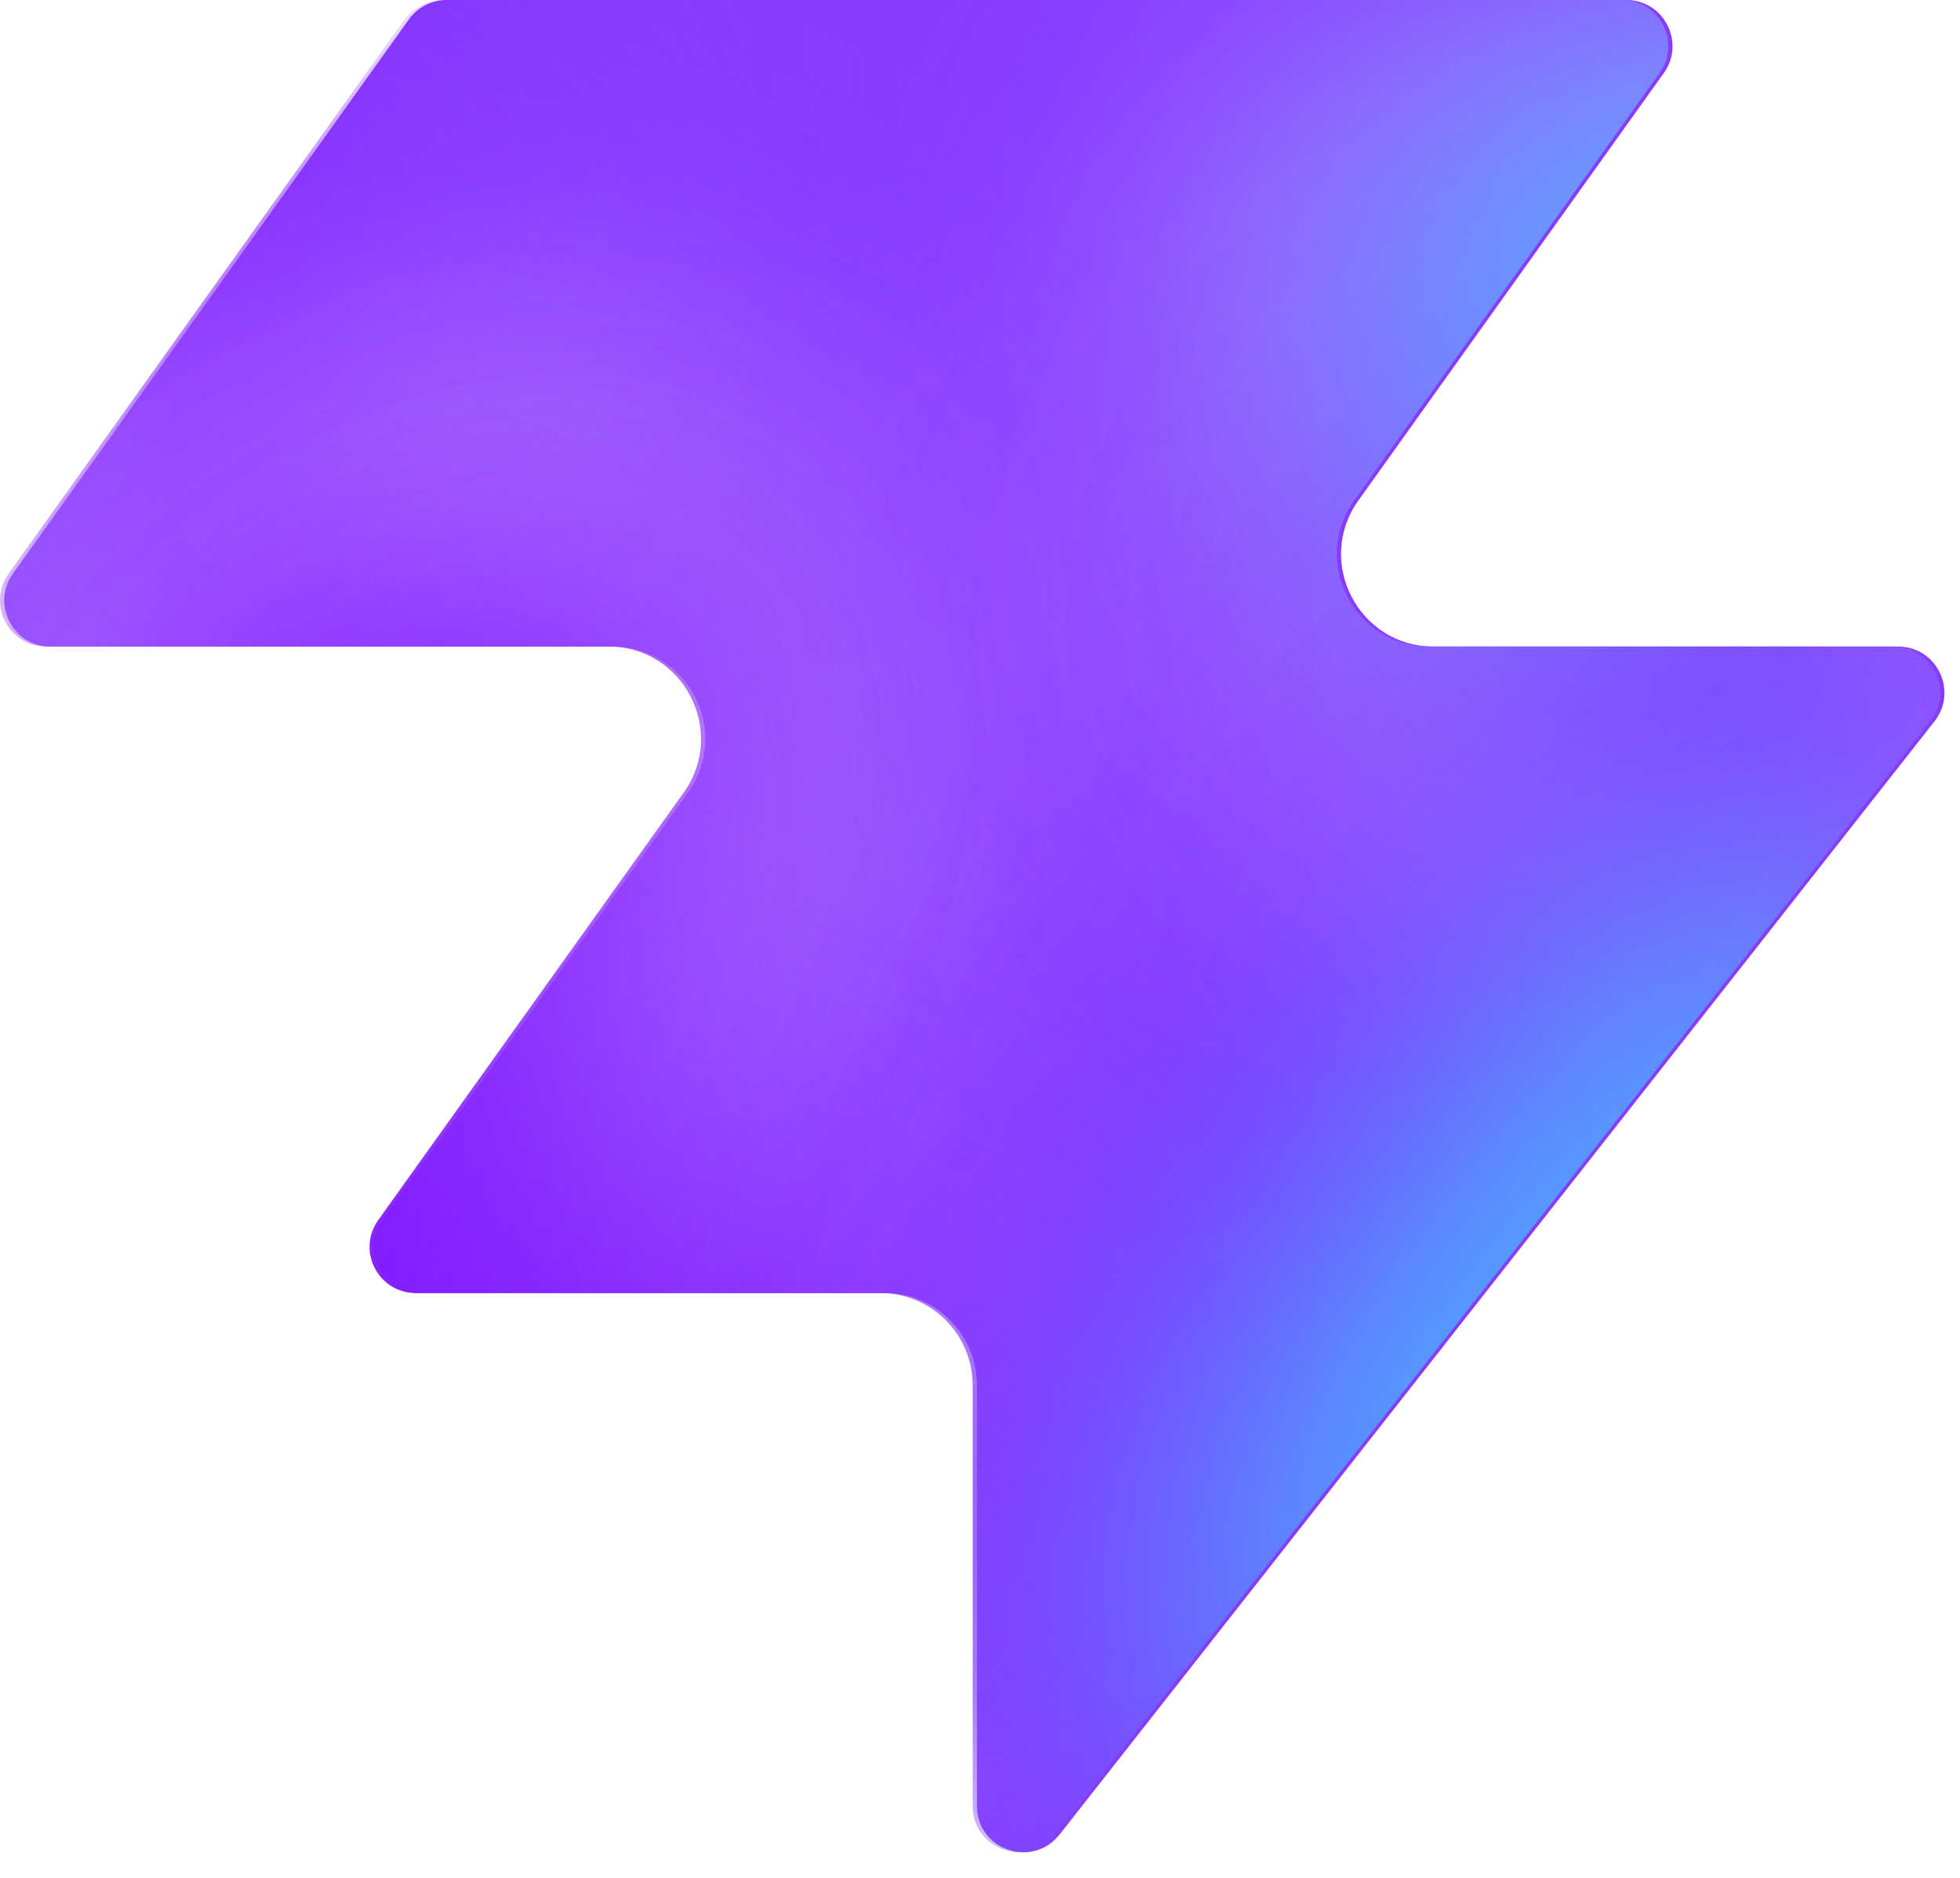
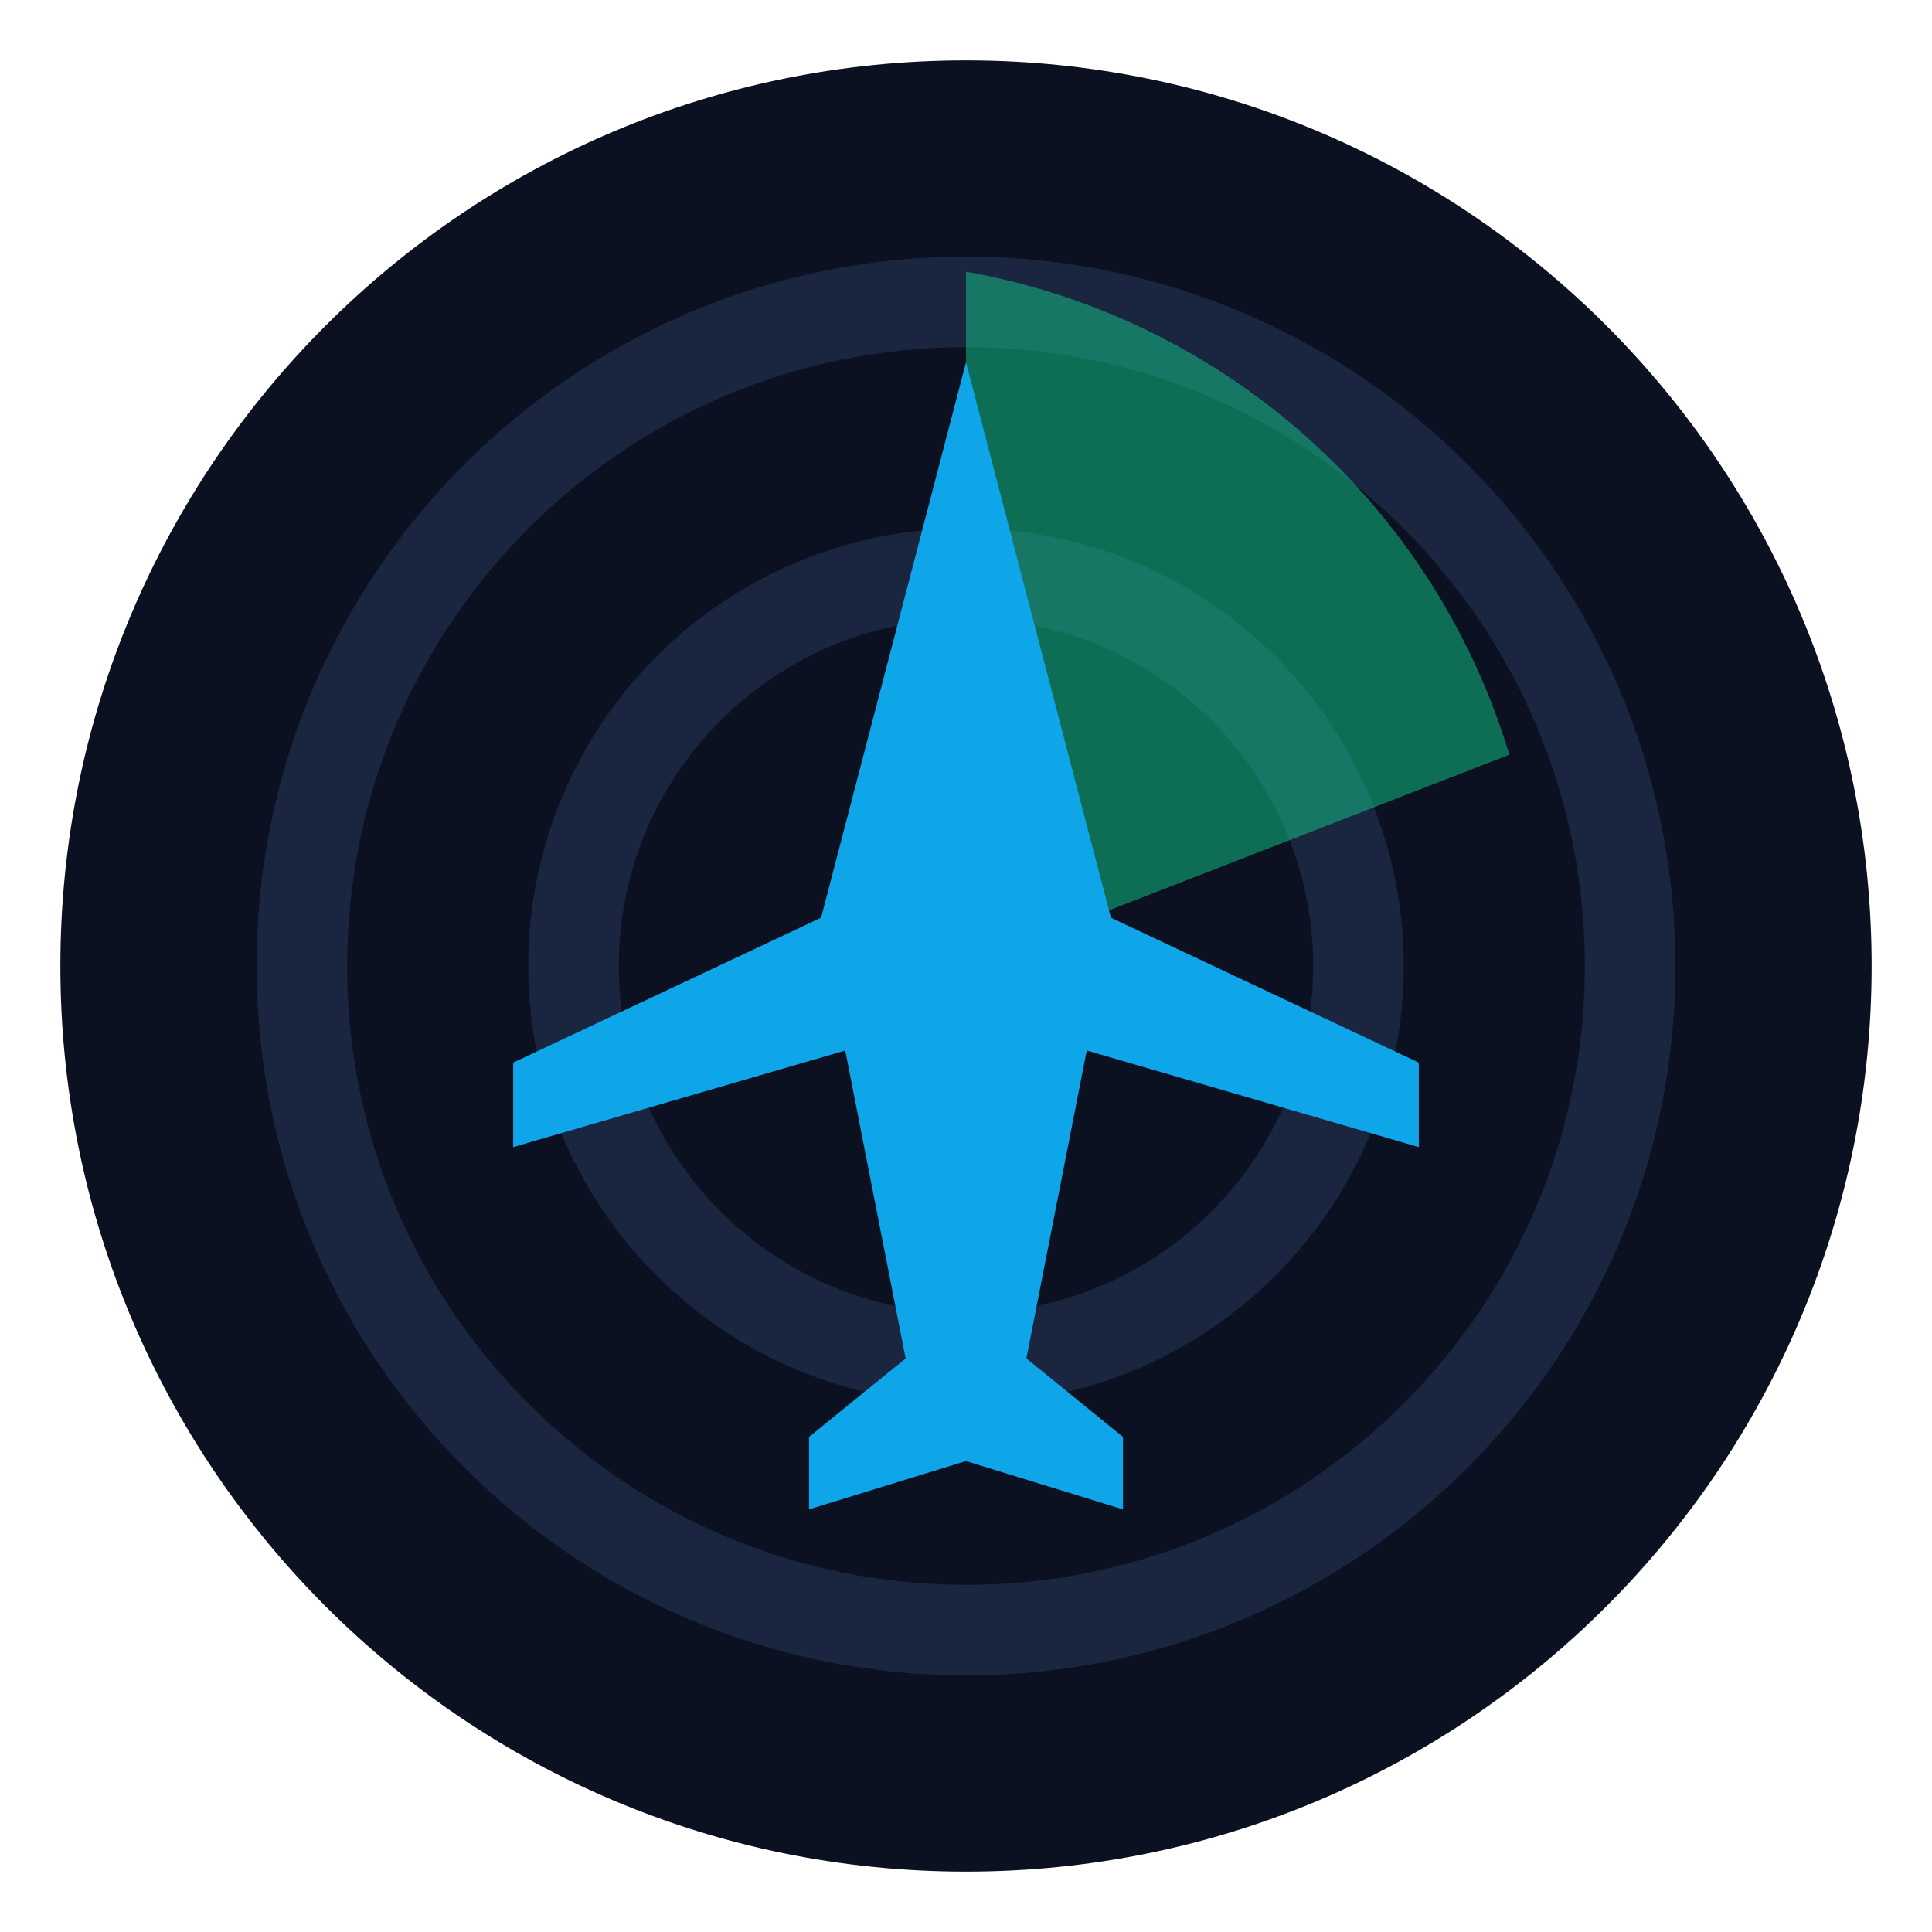
- <svg xmlns="http://www.w3.org/2000/svg" width="48" height="46" fill="none" viewBox="0 0 48 46">
-   <path fill="#863bff" d="M25.946 44.938c-.664.845-2.021.375-2.021-.698V33.937a2.26 2.26 0 0 0-2.262-2.262H10.287c-.92 0-1.456-1.04-.92-1.788l7.48-10.471c1.07-1.497 0-3.578-1.842-3.578H1.237c-.92 0-1.456-1.04-.92-1.788L10.013.474c.214-.297.556-.474.92-.474h28.894c.92 0 1.456 1.04.92 1.788l-7.48 10.471c-1.07 1.498 0 3.579 1.842 3.579h11.377c.943 0 1.473 1.088.89 1.83L25.947 44.94z" style="fill:#863bff;fill:color(display-p3 .525 .23 1);fill-opacity:1" />
-   <mask id="a" width="48" height="46" x="0" y="0" maskUnits="userSpaceOnUse" style="mask-type:alpha">
-     <path fill="#000" d="M25.842 44.938c-.664.844-2.021.375-2.021-.698V33.937a2.26 2.26 0 0 0-2.262-2.262H10.183c-.92 0-1.456-1.04-.92-1.788l7.48-10.471c1.07-1.498 0-3.579-1.842-3.579H1.133c-.92 0-1.456-1.04-.92-1.787L9.91.473c.214-.297.556-.474.92-.474h28.894c.92 0 1.456 1.04.92 1.788l-7.48 10.471c-1.07 1.498 0 3.578 1.842 3.578h11.377c.943 0 1.473 1.088.89 1.832L25.843 44.94z" style="fill:#000;fill-opacity:1" />
-   </mask>
-   <g mask="url(#a)">
-     <g filter="url(#b)">
-       <ellipse cx="5.508" cy="14.704" fill="#ede6ff" rx="5.508" ry="14.704" style="fill:#ede6ff;fill:color(display-p3 .927 .903 1);fill-opacity:1" transform="matrix(.00324 1 1 -.00324 -4.47 31.516)" />
-     </g>
-     <g filter="url(#c)">
-       <ellipse cx="10.399" cy="29.851" fill="#ede6ff" rx="10.399" ry="29.851" style="fill:#ede6ff;fill:color(display-p3 .927 .903 1);fill-opacity:1" transform="matrix(.00324 1 1 -.00324 -39.328 7.883)" />
-     </g>
-     <g filter="url(#d)">
-       <ellipse cx="5.508" cy="30.487" fill="#7e14ff" rx="5.508" ry="30.487" style="fill:#7e14ff;fill:color(display-p3 .492 .077 1);fill-opacity:1" transform="rotate(89.814 -25.913 -14.639)scale(1 -1)" />
-     </g>
-     <g filter="url(#e)">
-       <ellipse cx="5.508" cy="30.599" fill="#7e14ff" rx="5.508" ry="30.599" style="fill:#7e14ff;fill:color(display-p3 .492 .077 1);fill-opacity:1" transform="rotate(89.814 -32.644 -3.334)scale(1 -1)" />
-     </g>
-     <g filter="url(#f)">
-       <ellipse cx="5.508" cy="30.599" fill="#7e14ff" rx="5.508" ry="30.599" style="fill:#7e14ff;fill:color(display-p3 .492 .077 1);fill-opacity:1" transform="matrix(.00324 1 1 -.00324 -34.34 30.47)" />
-     </g>
-     <g filter="url(#g)">
-       <ellipse cx="14.072" cy="22.078" fill="#ede6ff" rx="14.072" ry="22.078" style="fill:#ede6ff;fill:color(display-p3 .927 .903 1);fill-opacity:1" transform="rotate(93.35 24.506 48.493)scale(-1 1)" />
-     </g>
-     <g filter="url(#h)">
-       <ellipse cx="3.47" cy="21.501" fill="#7e14ff" rx="3.47" ry="21.501" style="fill:#7e14ff;fill:color(display-p3 .492 .077 1);fill-opacity:1" transform="rotate(89.009 28.708 47.59)scale(-1 1)" />
-     </g>
-     <g filter="url(#i)">
-       <ellipse cx="3.47" cy="21.501" fill="#7e14ff" rx="3.47" ry="21.501" style="fill:#7e14ff;fill:color(display-p3 .492 .077 1);fill-opacity:1" transform="rotate(89.009 28.708 47.59)scale(-1 1)" />
-     </g>
-     <g filter="url(#j)">
-       <ellipse cx=".387" cy="8.972" fill="#7e14ff" rx="4.407" ry="29.108" style="fill:#7e14ff;fill:color(display-p3 .492 .077 1);fill-opacity:1" transform="rotate(39.51 .387 8.972)" />
-     </g>
-     <g filter="url(#k)">
-       <ellipse cx="47.523" cy="-6.092" fill="#7e14ff" rx="4.407" ry="29.108" style="fill:#7e14ff;fill:color(display-p3 .492 .077 1);fill-opacity:1" transform="rotate(37.892 47.523 -6.092)" />
-     </g>
-     <g filter="url(#l)">
-       <ellipse cx="41.412" cy="6.333" fill="#47bfff" rx="5.971" ry="9.665" style="fill:#47bfff;fill:color(display-p3 .28 .748 1);fill-opacity:1" transform="rotate(37.892 41.412 6.333)" />
-     </g>
-     <g filter="url(#m)">
-       <ellipse cx="-1.879" cy="38.332" fill="#7e14ff" rx="4.407" ry="29.108" style="fill:#7e14ff;fill:color(display-p3 .492 .077 1);fill-opacity:1" transform="rotate(37.892 -1.88 38.332)" />
-     </g>
-     <g filter="url(#n)">
-       <ellipse cx="-1.879" cy="38.332" fill="#7e14ff" rx="4.407" ry="29.108" style="fill:#7e14ff;fill:color(display-p3 .492 .077 1);fill-opacity:1" transform="rotate(37.892 -1.88 38.332)" />
-     </g>
-     <g filter="url(#o)">
-       <ellipse cx="35.651" cy="29.907" fill="#7e14ff" rx="4.407" ry="29.108" style="fill:#7e14ff;fill:color(display-p3 .492 .077 1);fill-opacity:1" transform="rotate(37.892 35.651 29.907)" />
-     </g>
-     <g filter="url(#p)">
-       <ellipse cx="38.418" cy="32.4" fill="#47bfff" rx="5.971" ry="15.297" style="fill:#47bfff;fill:color(display-p3 .28 .748 1);fill-opacity:1" transform="rotate(37.892 38.418 32.4)" />
-     </g>
-   </g>
-   <defs>
-     <filter id="b" width="60.045" height="41.654" x="-19.77" y="16.149" color-interpolation-filters="sRGB" filterUnits="userSpaceOnUse">
-       <feFlood flood-opacity="0" result="BackgroundImageFix" />
-       <feBlend in="SourceGraphic" in2="BackgroundImageFix" result="shape" />
-       <feGaussianBlur result="effect1_foregroundBlur_2002_17158" stdDeviation="7.659" />
-     </filter>
-     <filter id="c" width="90.34" height="51.437" x="-54.613" y="-7.533" color-interpolation-filters="sRGB" filterUnits="userSpaceOnUse">
-       <feFlood flood-opacity="0" result="BackgroundImageFix" />
-       <feBlend in="SourceGraphic" in2="BackgroundImageFix" result="shape" />
-       <feGaussianBlur result="effect1_foregroundBlur_2002_17158" stdDeviation="7.659" />
-     </filter>
-     <filter id="d" width="79.355" height="29.4" x="-49.64" y="2.03" color-interpolation-filters="sRGB" filterUnits="userSpaceOnUse">
-       <feFlood flood-opacity="0" result="BackgroundImageFix" />
-       <feBlend in="SourceGraphic" in2="BackgroundImageFix" result="shape" />
-       <feGaussianBlur result="effect1_foregroundBlur_2002_17158" stdDeviation="4.596" />
-     </filter>
-     <filter id="e" width="79.579" height="29.4" x="-45.045" y="20.029" color-interpolation-filters="sRGB" filterUnits="userSpaceOnUse">
-       <feFlood flood-opacity="0" result="BackgroundImageFix" />
-       <feBlend in="SourceGraphic" in2="BackgroundImageFix" result="shape" />
-       <feGaussianBlur result="effect1_foregroundBlur_2002_17158" stdDeviation="4.596" />
-     </filter>
-     <filter id="f" width="79.579" height="29.4" x="-43.513" y="21.178" color-interpolation-filters="sRGB" filterUnits="userSpaceOnUse">
-       <feFlood flood-opacity="0" result="BackgroundImageFix" />
-       <feBlend in="SourceGraphic" in2="BackgroundImageFix" result="shape" />
-       <feGaussianBlur result="effect1_foregroundBlur_2002_17158" stdDeviation="4.596" />
-     </filter>
-     <filter id="g" width="74.749" height="58.852" x="15.756" y="-17.901" color-interpolation-filters="sRGB" filterUnits="userSpaceOnUse">
-       <feFlood flood-opacity="0" result="BackgroundImageFix" />
-       <feBlend in="SourceGraphic" in2="BackgroundImageFix" result="shape" />
-       <feGaussianBlur result="effect1_foregroundBlur_2002_17158" stdDeviation="7.659" />
-     </filter>
-     <filter id="h" width="61.377" height="25.362" x="23.548" y="2.284" color-interpolation-filters="sRGB" filterUnits="userSpaceOnUse">
-       <feFlood flood-opacity="0" result="BackgroundImageFix" />
-       <feBlend in="SourceGraphic" in2="BackgroundImageFix" result="shape" />
-       <feGaussianBlur result="effect1_foregroundBlur_2002_17158" stdDeviation="4.596" />
-     </filter>
-     <filter id="i" width="61.377" height="25.362" x="23.548" y="2.284" color-interpolation-filters="sRGB" filterUnits="userSpaceOnUse">
-       <feFlood flood-opacity="0" result="BackgroundImageFix" />
-       <feBlend in="SourceGraphic" in2="BackgroundImageFix" result="shape" />
-       <feGaussianBlur result="effect1_foregroundBlur_2002_17158" stdDeviation="4.596" />
-     </filter>
-     <filter id="j" width="56.045" height="63.649" x="-27.636" y="-22.853" color-interpolation-filters="sRGB" filterUnits="userSpaceOnUse">
-       <feFlood flood-opacity="0" result="BackgroundImageFix" />
-       <feBlend in="SourceGraphic" in2="BackgroundImageFix" result="shape" />
-       <feGaussianBlur result="effect1_foregroundBlur_2002_17158" stdDeviation="4.596" />
-     </filter>
-     <filter id="k" width="54.814" height="64.646" x="20.116" y="-38.415" color-interpolation-filters="sRGB" filterUnits="userSpaceOnUse">
-       <feFlood flood-opacity="0" result="BackgroundImageFix" />
-       <feBlend in="SourceGraphic" in2="BackgroundImageFix" result="shape" />
-       <feGaussianBlur result="effect1_foregroundBlur_2002_17158" stdDeviation="4.596" />
-     </filter>
-     <filter id="l" width="33.541" height="35.313" x="24.641" y="-11.323" color-interpolation-filters="sRGB" filterUnits="userSpaceOnUse">
-       <feFlood flood-opacity="0" result="BackgroundImageFix" />
-       <feBlend in="SourceGraphic" in2="BackgroundImageFix" result="shape" />
-       <feGaussianBlur result="effect1_foregroundBlur_2002_17158" stdDeviation="4.596" />
-     </filter>
-     <filter id="m" width="54.814" height="64.646" x="-29.286" y="6.009" color-interpolation-filters="sRGB" filterUnits="userSpaceOnUse">
-       <feFlood flood-opacity="0" result="BackgroundImageFix" />
-       <feBlend in="SourceGraphic" in2="BackgroundImageFix" result="shape" />
-       <feGaussianBlur result="effect1_foregroundBlur_2002_17158" stdDeviation="4.596" />
-     </filter>
-     <filter id="n" width="54.814" height="64.646" x="-29.286" y="6.009" color-interpolation-filters="sRGB" filterUnits="userSpaceOnUse">
-       <feFlood flood-opacity="0" result="BackgroundImageFix" />
-       <feBlend in="SourceGraphic" in2="BackgroundImageFix" result="shape" />
-       <feGaussianBlur result="effect1_foregroundBlur_2002_17158" stdDeviation="4.596" />
-     </filter>
-     <filter id="o" width="54.814" height="64.646" x="8.244" y="-2.416" color-interpolation-filters="sRGB" filterUnits="userSpaceOnUse">
-       <feFlood flood-opacity="0" result="BackgroundImageFix" />
-       <feBlend in="SourceGraphic" in2="BackgroundImageFix" result="shape" />
-       <feGaussianBlur result="effect1_foregroundBlur_2002_17158" stdDeviation="4.596" />
-     </filter>
-     <filter id="p" width="39.409" height="43.623" x="18.713" y="10.588" color-interpolation-filters="sRGB" filterUnits="userSpaceOnUse">
-       <feFlood flood-opacity="0" result="BackgroundImageFix" />
-       <feBlend in="SourceGraphic" in2="BackgroundImageFix" result="shape" />
-       <feGaussianBlur result="effect1_foregroundBlur_2002_17158" stdDeviation="4.596" />
-     </filter>
-   </defs>
+ <svg xmlns="http://www.w3.org/2000/svg" viewBox="0 0 32 32">
+   <circle cx="16" cy="16" r="15" fill="#0b1120" />
+   <circle cx="16" cy="16" r="11" fill="none" stroke="#1a2540" stroke-width="1.5" />
+   <circle cx="16" cy="16" r="6.5" fill="none" stroke="#1a2540" stroke-width="1.5" />
+   <path d="M16 16 L16 4.5 A11.5 11.5 0 0 1 25 12.5 Z" fill="#10b981" opacity="0.55" />
+   <circle cx="16" cy="16" r="2" fill="#34e0a1" />
+   <path d="M16 6 L18.4 15.2 L23.5 17.6 L23.5 19 L18 17.4 L17 22.5 L18.6 23.8 L18.6 25 L16 24.2 L13.4 25 L13.4 23.8 L15 22.5 L14 17.4 L8.5 19 L8.5 17.6 L13.6 15.2 Z" fill="#0ea5e9" />
</svg>
